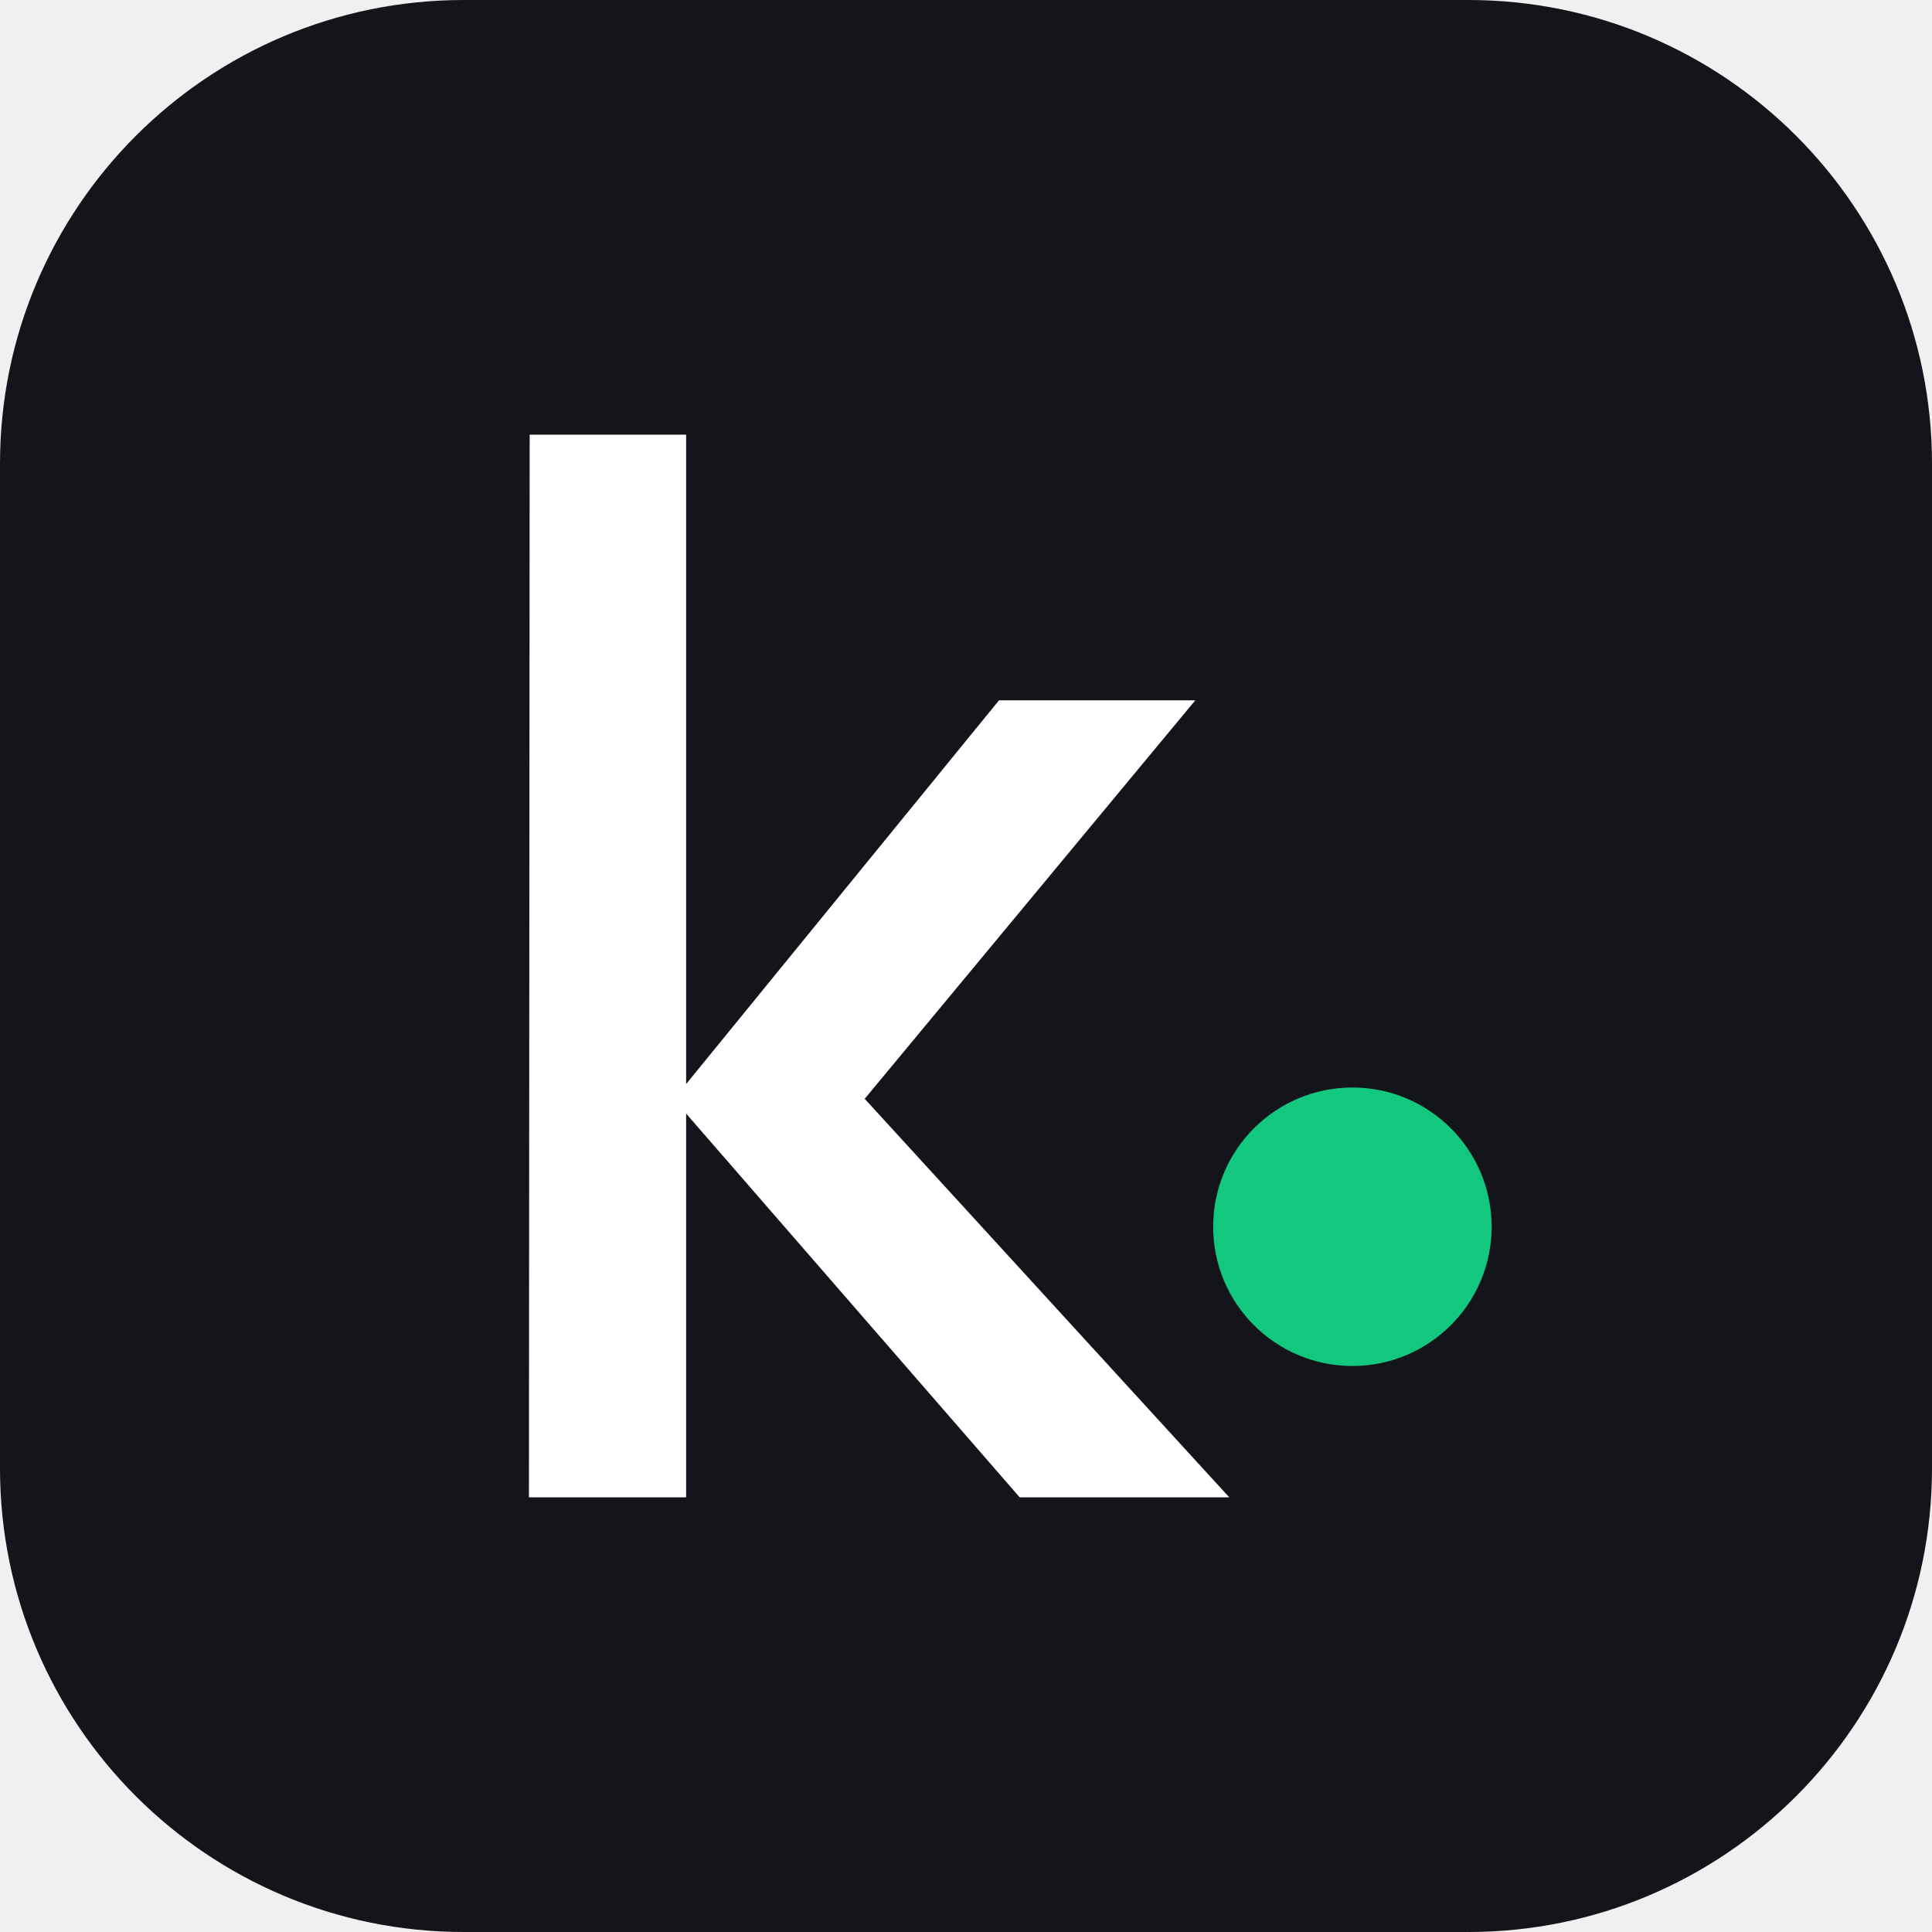
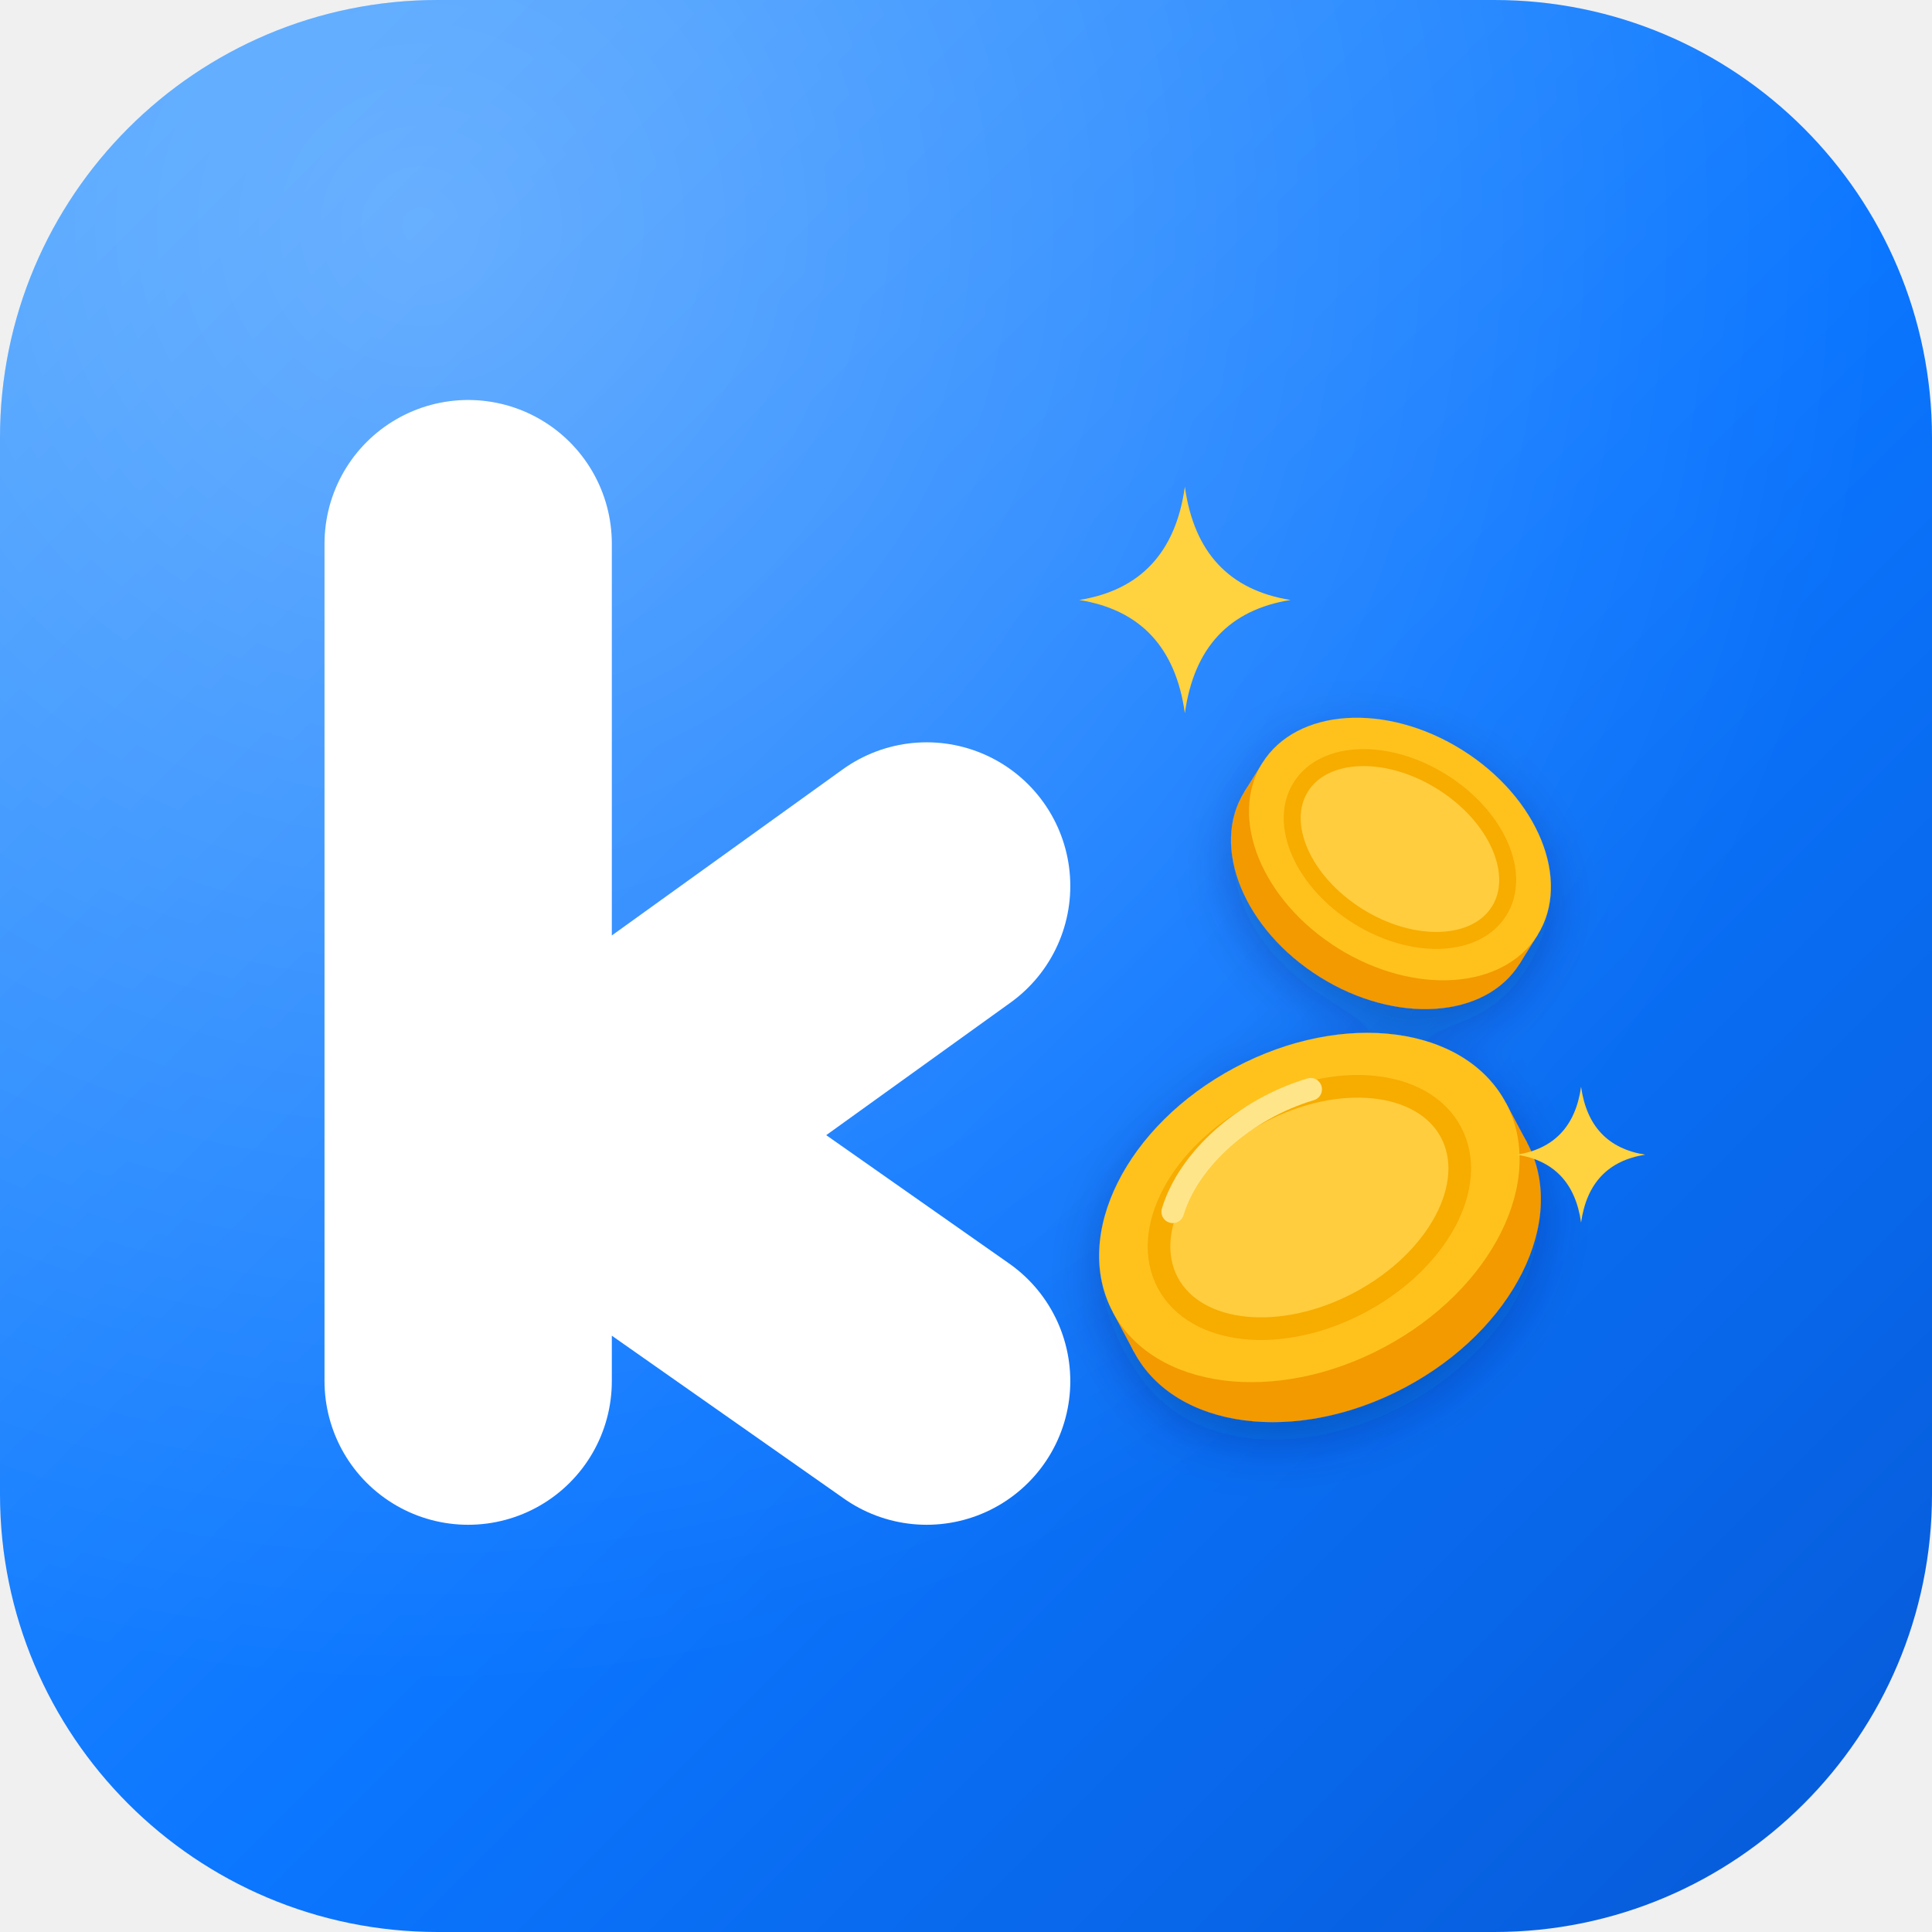
- <svg xmlns="http://www.w3.org/2000/svg" viewBox="0 0 512 512" width="512" height="512">
-   <rect width="512" height="512" rx="122.9" ry="122.9" fill="#14151A" />
-   <g transform="translate(112.99,396.80) scale(0.19556)" fill="#FFFFFF">
-     <path d="M139.00 0.00H352.00V-520.00L804.00 0.00H1088.00L594.00 -540.00L1042.00 -1080.00H776.00L352.00 -560.00V-1440.00H140.00Z" />
+ <svg xmlns="http://www.w3.org/2000/svg" viewBox="0 0 1024 1024" width="512" height="512">
+   <defs>
+     <linearGradient id="grund" x1="0" y1="0" x2="1" y2="1">
+       <stop offset="0" stop-color="#3B9BFF" />
+       <stop offset=".55" stop-color="#0B76FF" />
+       <stop offset="1" stop-color="#0659D6" />
+     </linearGradient>
+     <radialGradient id="licht" cx=".22" cy=".12" r=".75">
+       <stop offset="0" stop-color="#fff" stop-opacity=".28" />
+       <stop offset="1" stop-color="#fff" stop-opacity="0" />
+     </radialGradient>
+     <filter id="schatten" x="-20%" y="-20%" width="140%" height="140%">
+       <feDropShadow dx="0" dy="10" stdDeviation="14" flood-color="#021a4a" flood-opacity=".28" />
+     </filter>
+   </defs>
+   <rect width="1024" height="1024" rx="232" ry="232" fill="url(#grund)" />
+   <rect width="1024" height="1024" rx="232" ry="232" fill="url(#licht)" />
+   <g transform="translate(0 0) scale(1)">
+     <g transform="translate(172 212) scale(1.62)">
+       <path d="M168 226V500M318 338L204 420L318 500" transform="translate(-121 -179)" fill="none" stroke="#fff" stroke-width="94" stroke-linecap="round" stroke-linejoin="round" />
+     </g>
+     <g filter="url(#schatten)">
+       <g transform="translate(694 640) rotate(-28)">
+         <ellipse cy="24" rx="118" ry="84" fill="#F29A00" />
+         <rect x="-118" width="236" height="24" fill="#F29A00" />
+         <ellipse rx="118" ry="84" fill="#FFC21F" />
+         <ellipse rx="85" ry="57" fill="#FFCD3C" stroke="#F7AC00" stroke-width="12" />
+         <path d="M-65 -32A85 57 0 0 1 30 -55" fill="none" stroke="#FFE58A" stroke-width="12" stroke-linecap="round" />
+       </g>
+       <g transform="translate(742 450) rotate(32)">
+         <ellipse cy="18" rx="86" ry="62" fill="#F29A00" />
+         <rect x="-86" width="172" height="18" fill="#F29A00" />
+         <ellipse rx="86" ry="62" fill="#FFC21F" />
+         <ellipse rx="62" ry="42" fill="#FFCD3C" stroke="#F7AC00" stroke-width="9" />
+       </g>
+     </g>
+     <path transform="translate(628 318) scale(56 60)" d="M0-1Q.13-.13 1 0Q.13 .13 0 1Q-.13 .13-1 0Q-.13-.13 0-1Z" fill="#FFD23F" />
+     <path transform="translate(838 612) scale(34 36)" d="M0-1Q.13-.13 1 0Q.13 .13 0 1Q-.13 .13-1 0Q-.13-.13 0-1Z" fill="#FFD23F" />
  </g>
-   <circle cx="358.4" cy="325.1" r="36.9" fill="#12C77E" />
</svg>
